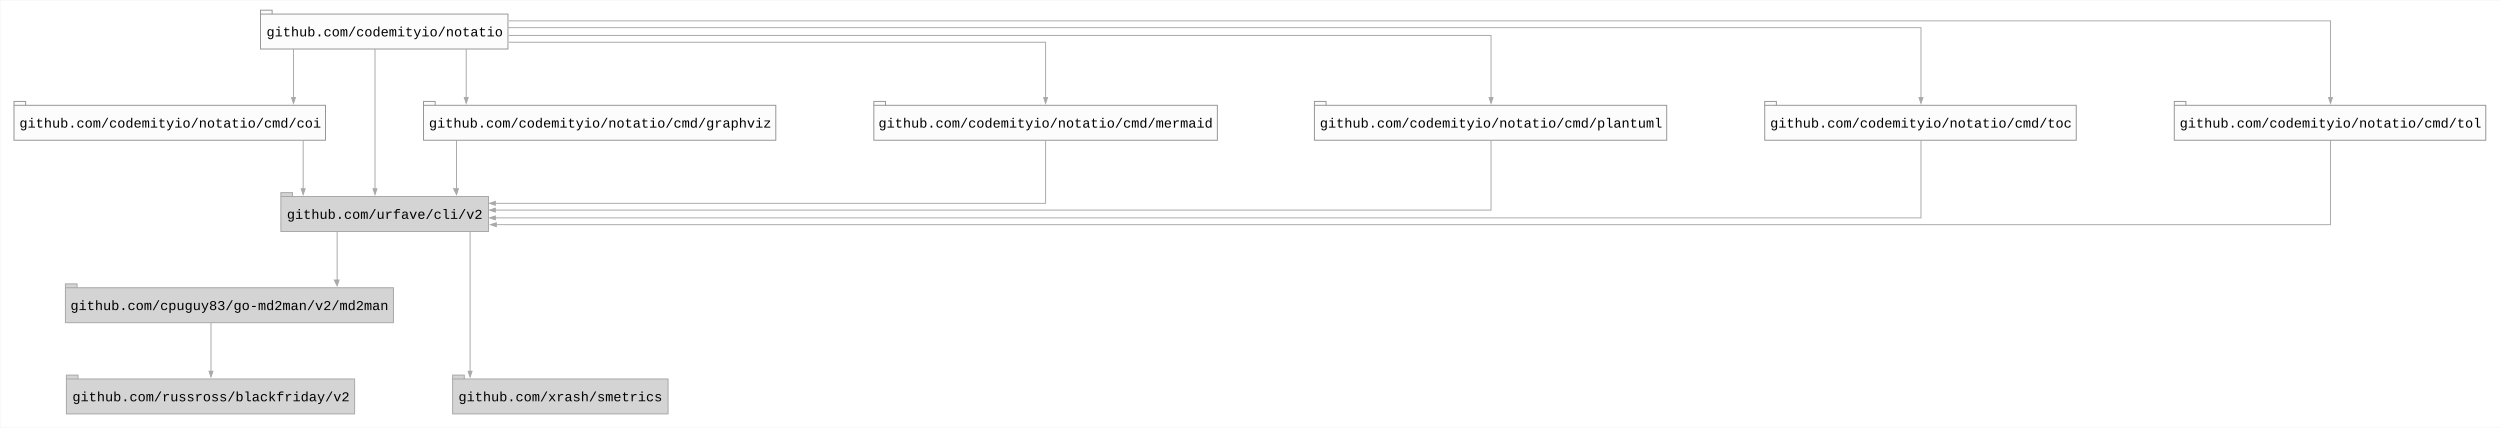
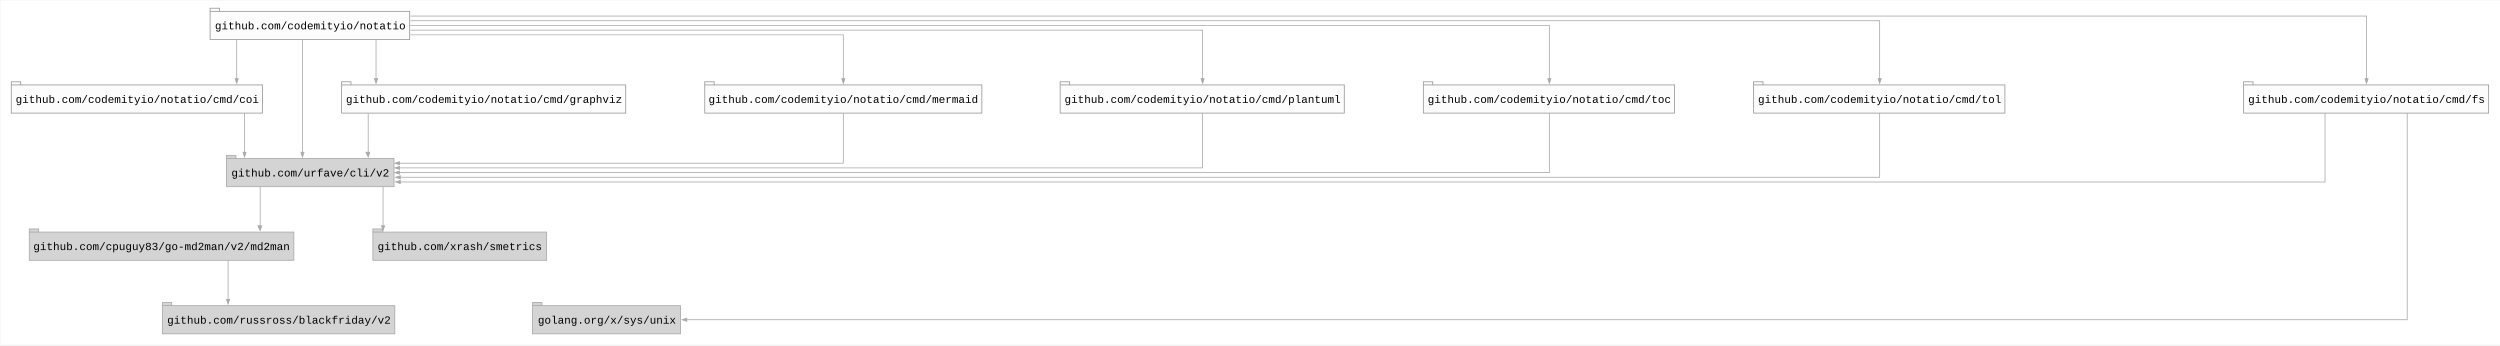
- <svg xmlns="http://www.w3.org/2000/svg" width="2576pt" height="441pt" viewBox="0.00 0.00 2576.05 440.80">
+ <svg xmlns="http://www.w3.org/2000/svg" width="3194pt" height="441pt" viewBox="0.00 0.00 3193.93 440.80">
  <g id="graph0" class="graph" transform="scale(1 1) rotate(0) translate(14.4 426.4)">
-     <polygon fill="white" stroke="none" points="-14,14 -14,-426 2562,-426 2562,14 -14,14" />
+     <polygon fill="white" stroke="none" points="-14,14 -14,-426 3180,-426 3180,14 -14,14" />
    <g id="node1" class="node">
      <polygon fill="#fcfcfc" stroke="#949494" points="509,-412 266,-412 266,-416 254,-416 254,-376 509,-376 509,-412" />
      <polyline fill="none" stroke="#949494" points="254,-412 266,-412" />
      <text text-anchor="middle" x="382" y="-389" font-family="Courier New" font-size="14.00">github.com/codemityio/notatio</text>
    </g>
    <g id="node2" class="node">
      <polygon fill="#fcfcfc" stroke="#949494" points="321,-318 12,-318 12,-322 0,-322 0,-282 321,-282 321,-318" />
      <polyline fill="none" stroke="#949494" points="0,-318 12,-318" />
      <text text-anchor="middle" x="161" y="-295" font-family="Courier New" font-size="14.00">github.com/codemityio/notatio/cmd/coi</text>
    </g>
    <g id="edge1" class="edge">
      <path fill="none" stroke="#a8a8a8" d="M288,-376C288,-376 288,-326 288,-326" />
      <polygon fill="#a8a8a8" stroke="#a8a8a8" points="290,-326 288,-320 286,-326 290,-326" />
    </g>
    <g id="node3" class="node">
+       <polygon fill="#fcfcfc" stroke="#949494" points="3165,-318 2864,-318 2864,-322 2852,-322 2852,-282 3165,-282 3165,-318" />
+       <polyline fill="none" stroke="#949494" points="2852,-318 2864,-318" />
+       <text text-anchor="middle" x="3009" y="-295" font-family="Courier New" font-size="14.00">github.com/codemityio/notatio/cmd/fs</text>
+     </g>
+     <g id="edge2" class="edge">
+       <path fill="none" stroke="#a8a8a8" d="M510,-406C1036,-406 3009,-406 3009,-406 3009,-406 3009,-326 3009,-326" />
+       <polygon fill="#a8a8a8" stroke="#a8a8a8" points="3011,-326 3009,-320 3007,-326 3011,-326" />
+     </g>
+     <g id="node4" class="node">
      <polygon fill="#fcfcfc" stroke="#949494" points="785,-318 434,-318 434,-322 422,-322 422,-282 785,-282 785,-318" />
      <polyline fill="none" stroke="#949494" points="422,-318 434,-318" />
      <text text-anchor="middle" x="604" y="-295" font-family="Courier New" font-size="14.00">github.com/codemityio/notatio/cmd/graphviz</text>
    </g>
-     <g id="edge2" class="edge">
+     <g id="edge3" class="edge">
      <path fill="none" stroke="#a8a8a8" d="M466,-376C466,-376 466,-326 466,-326" />
      <polygon fill="#a8a8a8" stroke="#a8a8a8" points="468,-326 466,-320 464,-326 468,-326" />
    </g>
-     <g id="node4" class="node">
+     <g id="node5" class="node">
      <polygon fill="#fcfcfc" stroke="#949494" points="1240,-318 898,-318 898,-322 886,-322 886,-282 1240,-282 1240,-318" />
      <polyline fill="none" stroke="#949494" points="886,-318 898,-318" />
      <text text-anchor="middle" x="1063" y="-295" font-family="Courier New" font-size="14.00">github.com/codemityio/notatio/cmd/mermaid</text>
    </g>
-     <g id="edge3" class="edge">
-       <path fill="none" stroke="#a8a8a8" d="M510,-383C707,-383 1063,-383 1063,-383 1063,-383 1063,-326 1063,-326" />
+     <g id="edge4" class="edge">
+       <path fill="none" stroke="#a8a8a8" d="M510,-382C707,-382 1063,-382 1063,-382 1063,-382 1063,-326 1063,-326" />
      <polygon fill="#a8a8a8" stroke="#a8a8a8" points="1065,-326 1063,-320 1061,-326 1065,-326" />
    </g>
-     <g id="node5" class="node">
+     <g id="node6" class="node">
      <polygon fill="#fcfcfc" stroke="#949494" points="1703,-318 1352,-318 1352,-322 1340,-322 1340,-282 1703,-282 1703,-318" />
      <polyline fill="none" stroke="#949494" points="1340,-318 1352,-318" />
      <text text-anchor="middle" x="1522" y="-295" font-family="Courier New" font-size="14.00">github.com/codemityio/notatio/cmd/plantuml</text>
    </g>
-     <g id="edge4" class="edge">
-       <path fill="none" stroke="#a8a8a8" d="M510,-390C807,-390 1522,-390 1522,-390 1522,-390 1522,-326 1522,-326" />
+     <g id="edge5" class="edge">
+       <path fill="none" stroke="#a8a8a8" d="M510,-388C807,-388 1522,-388 1522,-388 1522,-388 1522,-326 1522,-326" />
      <polygon fill="#a8a8a8" stroke="#a8a8a8" points="1524,-326 1522,-320 1520,-326 1524,-326" />
    </g>
-     <g id="node6" class="node">
+     <g id="node7" class="node">
      <polygon fill="#fcfcfc" stroke="#949494" points="2125,-318 1816,-318 1816,-322 1804,-322 1804,-282 2125,-282 2125,-318" />
      <polyline fill="none" stroke="#949494" points="1804,-318 1816,-318" />
      <text text-anchor="middle" x="1965" y="-295" font-family="Courier New" font-size="14.00">github.com/codemityio/notatio/cmd/toc</text>
    </g>
-     <g id="edge5" class="edge">
-       <path fill="none" stroke="#a8a8a8" d="M509,-398C886,-398 1965,-398 1965,-398 1965,-398 1965,-326 1965,-326" />
+     <g id="edge6" class="edge">
+       <path fill="none" stroke="#a8a8a8" d="M509,-394C886,-394 1965,-394 1965,-394 1965,-394 1965,-326 1965,-326" />
      <polygon fill="#a8a8a8" stroke="#a8a8a8" points="1967,-326 1965,-320 1963,-326 1967,-326" />
    </g>
-     <g id="node7" class="node">
+     <g id="node8" class="node">
      <polygon fill="#fcfcfc" stroke="#949494" points="2547,-318 2238,-318 2238,-322 2226,-322 2226,-282 2547,-282 2547,-318" />
      <polyline fill="none" stroke="#949494" points="2226,-318 2238,-318" />
      <text text-anchor="middle" x="2387" y="-295" font-family="Courier New" font-size="14.00">github.com/codemityio/notatio/cmd/tol</text>
    </g>
-     <g id="edge6" class="edge">
-       <path fill="none" stroke="#a8a8a8" d="M510,-405C952,-405 2387,-405 2387,-405 2387,-405 2387,-326 2387,-326" />
+     <g id="edge7" class="edge">
+       <path fill="none" stroke="#a8a8a8" d="M510,-400C952,-400 2387,-400 2387,-400 2387,-400 2387,-326 2387,-326" />
      <polygon fill="#a8a8a8" stroke="#a8a8a8" points="2389,-326 2387,-320 2385,-326 2389,-326" />
    </g>
-     <g id="node8" class="node">
+     <g id="node9" class="node">
      <polygon fill="#d4d4d4" stroke="#a6a6a6" points="489,-224 287,-224 287,-228 275,-228 275,-188 489,-188 489,-224" />
      <polyline fill="none" stroke="#a6a6a6" points="275,-224 287,-224" />
      <text text-anchor="middle" x="382" y="-201" font-family="Courier New" font-size="14.00">github.com/urfave/cli/v2</text>
    </g>
-     <g id="edge7" class="edge">
+     <g id="edge8" class="edge">
      <path fill="none" stroke="#a8a8a8" d="M372,-376C372,-376 372,-232 372,-232" />
      <polygon fill="#a8a8a8" stroke="#a8a8a8" points="374,-232 372,-226 370,-232 374,-232" />
    </g>
-     <g id="edge8" class="edge">
+     <g id="edge9" class="edge">
      <path fill="none" stroke="#a8a8a8" d="M298,-282C298,-282 298,-232 298,-232" />
      <polygon fill="#a8a8a8" stroke="#a8a8a8" points="300,-232 298,-226 296,-232 300,-232" />
    </g>
-     <g id="edge9" class="edge">
+     <g id="edge10" class="edge">
+       <path fill="none" stroke="#a8a8a8" d="M2956,-282C2956,-251 2956,-194 2956,-194 2956,-194 497,-194 497,-194" />
+       <polygon fill="#a8a8a8" stroke="#a8a8a8" points="497,-192 491,-194 497,-196 497,-192" />
+     </g>
+     <g id="node10" class="node">
+       <polygon fill="#d4d4d4" stroke="#a6a6a6" points="855,-36 678,-36 678,-40 666,-40 666,0 855,0 855,-36" />
+       <polyline fill="none" stroke="#a6a6a6" points="666,-36 678,-36" />
+       <text text-anchor="middle" x="761" y="-13" font-family="Courier New" font-size="14.00">golang.org/x/sys/unix</text>
+     </g>
+     <g id="edge11" class="edge">
+       <path fill="none" stroke="#a8a8a8" d="M3061,-282C3061,-220 3061,-18 3061,-18 3061,-18 863,-18 863,-18" />
+       <polygon fill="#a8a8a8" stroke="#a8a8a8" points="863,-16 857,-18 863,-20 863,-16" />
+     </g>
+     <g id="edge12" class="edge">
      <path fill="none" stroke="#a8a8a8" d="M456,-282C456,-282 456,-232 456,-232" />
      <polygon fill="#a8a8a8" stroke="#a8a8a8" points="458,-232 456,-226 453,-232 458,-232" />
    </g>
-     <g id="edge10" class="edge">
-       <path fill="none" stroke="#a8a8a8" d="M1063,-282C1063,-257 1063,-217 1063,-217 1063,-217 496,-217 496,-217" />
-       <polygon fill="#a8a8a8" stroke="#a8a8a8" points="496,-215 490,-217 496,-219 496,-215" />
+     <g id="edge13" class="edge">
+       <path fill="none" stroke="#a8a8a8" d="M1063,-282C1063,-258 1063,-218 1063,-218 1063,-218 496,-218 496,-218" />
+       <polygon fill="#a8a8a8" stroke="#a8a8a8" points="496,-216 490,-218 496,-220 496,-216" />
    </g>
-     <g id="edge11" class="edge">
-       <path fill="none" stroke="#a8a8a8" d="M1522,-282C1522,-255 1522,-210 1522,-210 1522,-210 496,-210 496,-210" />
-       <polygon fill="#a8a8a8" stroke="#a8a8a8" points="496,-208 490,-210 496,-212 496,-208" />
-     </g>
-     <g id="edge12" class="edge">
-       <path fill="none" stroke="#a8a8a8" d="M1965,-282C1965,-253 1965,-202 1965,-202 1965,-202 496,-202 496,-202" />
-       <polygon fill="#a8a8a8" stroke="#a8a8a8" points="496,-200 490,-202 496,-204 496,-200" />
-     </g>
-     <g id="edge13" class="edge">
-       <path fill="none" stroke="#a8a8a8" d="M2387,-282C2387,-252 2387,-195 2387,-195 2387,-195 497,-195 497,-195" />
-       <polygon fill="#a8a8a8" stroke="#a8a8a8" points="497,-193 491,-195 497,-197 497,-193" />
-     </g>
-     <g id="node9" class="node">
-       <polygon fill="#d4d4d4" stroke="#a6a6a6" points="391,-130 65,-130 65,-134 53,-134 53,-94 391,-94 391,-130" />
-       <polyline fill="none" stroke="#a6a6a6" points="53,-130 65,-130" />
-       <text text-anchor="middle" x="222" y="-107" font-family="Courier New" font-size="14.00">github.com/cpuguy83/go-md2man/v2/md2man</text>
+     <g id="edge14" class="edge">
+       <path fill="none" stroke="#a8a8a8" d="M1522,-282C1522,-256 1522,-212 1522,-212 1522,-212 496,-212 496,-212" />
+       <polygon fill="#a8a8a8" stroke="#a8a8a8" points="496,-210 490,-212 496,-214 496,-210" />
    </g>
    <g id="edge15" class="edge">
-       <path fill="none" stroke="#a8a8a8" d="M333,-188C333,-188 333,-138 333,-138" />
-       <polygon fill="#a8a8a8" stroke="#a8a8a8" points="335,-138 333,-132 330,-138 335,-138" />
+       <path fill="none" stroke="#a8a8a8" d="M1965,-282C1965,-255 1965,-206 1965,-206 1965,-206 496,-206 496,-206" />
+       <polygon fill="#a8a8a8" stroke="#a8a8a8" points="496,-204 490,-206 496,-208 496,-204" />
+     </g>
+     <g id="edge16" class="edge">
+       <path fill="none" stroke="#a8a8a8" d="M2387,-282C2387,-253 2387,-200 2387,-200 2387,-200 497,-200 497,-200" />
+       <polygon fill="#a8a8a8" stroke="#a8a8a8" points="497,-198 491,-200 497,-202 497,-198" />
    </g>
    <g id="node11" class="node">
-       <polygon fill="#d4d4d4" stroke="#a6a6a6" points="674,-36 464,-36 464,-40 452,-40 452,0 674,0 674,-36" />
-       <polyline fill="none" stroke="#a6a6a6" points="452,-36 464,-36" />
-       <text text-anchor="middle" x="563" y="-13" font-family="Courier New" font-size="14.00">github.com/xrash/smetrics</text>
+       <polygon fill="#d4d4d4" stroke="#a6a6a6" points="361,-130 35,-130 35,-134 23,-134 23,-94 361,-94 361,-130" />
+       <polyline fill="none" stroke="#a6a6a6" points="23,-130 35,-130" />
+       <text text-anchor="middle" x="192" y="-107" font-family="Courier New" font-size="14.00">github.com/cpuguy83/go-md2man/v2/md2man</text>
    </g>
-     <g id="edge16" class="edge">
-       <path fill="none" stroke="#a8a8a8" d="M470,-188C470,-188 470,-44 470,-44" />
-       <polygon fill="#a8a8a8" stroke="#a8a8a8" points="472,-44 470,-38 468,-44 472,-44" />
+     <g id="edge18" class="edge">
+       <path fill="none" stroke="#a8a8a8" d="M318,-188C318,-188 318,-138 318,-138" />
+       <polygon fill="#a8a8a8" stroke="#a8a8a8" points="320,-138 318,-132 315,-138 320,-138" />
    </g>
-     <g id="node10" class="node">
-       <polygon fill="#d4d4d4" stroke="#a6a6a6" points="351,-36 66,-36 66,-40 54,-40 54,0 351,0 351,-36" />
-       <polyline fill="none" stroke="#a6a6a6" points="54,-36 66,-36" />
-       <text text-anchor="middle" x="203" y="-13" font-family="Courier New" font-size="14.00">github.com/russross/blackfriday/v2</text>
+     <g id="node13" class="node">
+       <polygon fill="#d4d4d4" stroke="#a6a6a6" points="684,-130 474,-130 474,-134 462,-134 462,-94 684,-94 684,-130" />
+       <polyline fill="none" stroke="#a6a6a6" points="462,-130 474,-130" />
+       <text text-anchor="middle" x="573" y="-107" font-family="Courier New" font-size="14.00">github.com/xrash/smetrics</text>
    </g>
-     <g id="edge14" class="edge">
-       <path fill="none" stroke="#a8a8a8" d="M203,-94C203,-94 203,-44 203,-44" />
-       <polygon fill="#a8a8a8" stroke="#a8a8a8" points="205,-44 203,-38 201,-44 205,-44" />
+     <g id="edge19" class="edge">
+       <path fill="none" stroke="#a8a8a8" d="M475,-188C475,-188 475,-138 475,-138" />
+       <polygon fill="#a8a8a8" stroke="#a8a8a8" points="477,-138 475,-132 473,-138 477,-138" />
+     </g>
+     <g id="node12" class="node">
+       <polygon fill="#d4d4d4" stroke="#a6a6a6" points="490,-36 205,-36 205,-40 193,-40 193,0 490,0 490,-36" />
+       <polyline fill="none" stroke="#a6a6a6" points="193,-36 205,-36" />
+       <text text-anchor="middle" x="342" y="-13" font-family="Courier New" font-size="14.00">github.com/russross/blackfriday/v2</text>
+     </g>
+     <g id="edge17" class="edge">
+       <path fill="none" stroke="#a8a8a8" d="M277,-94C277,-94 277,-44 277,-44" />
+       <polygon fill="#a8a8a8" stroke="#a8a8a8" points="279,-44 277,-38 275,-44 279,-44" />
    </g>
  </g>
</svg>
